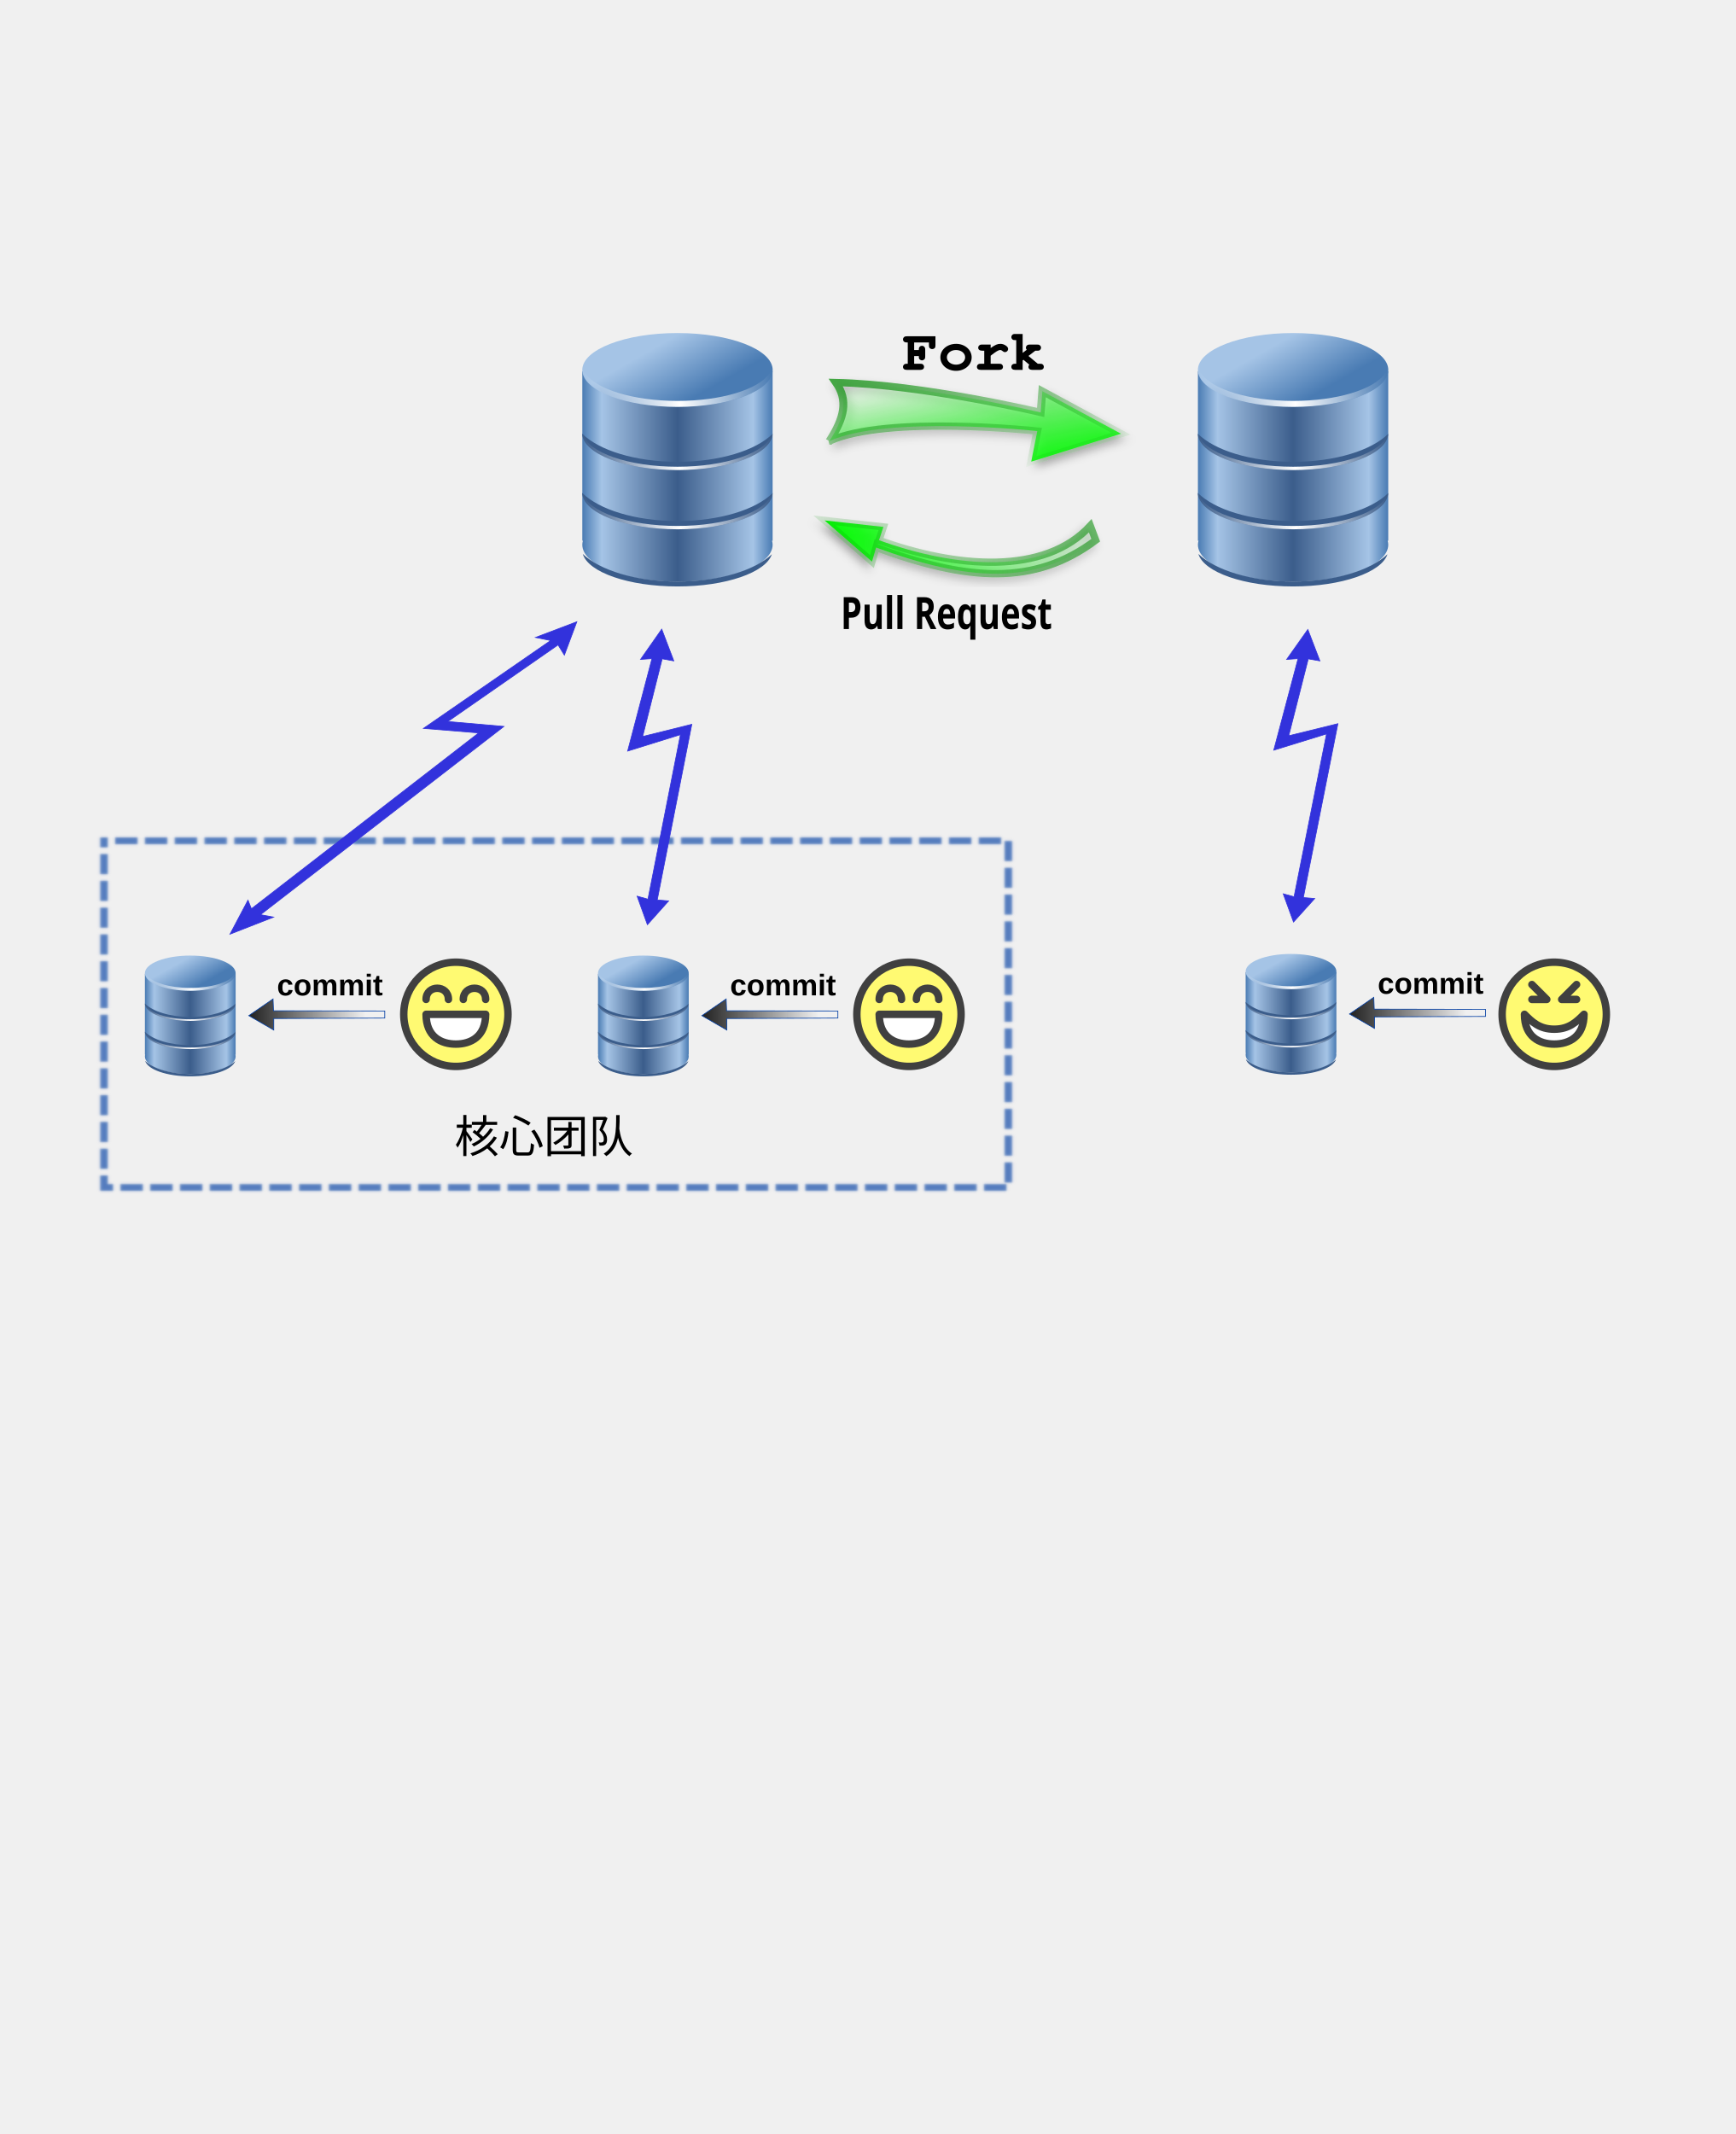
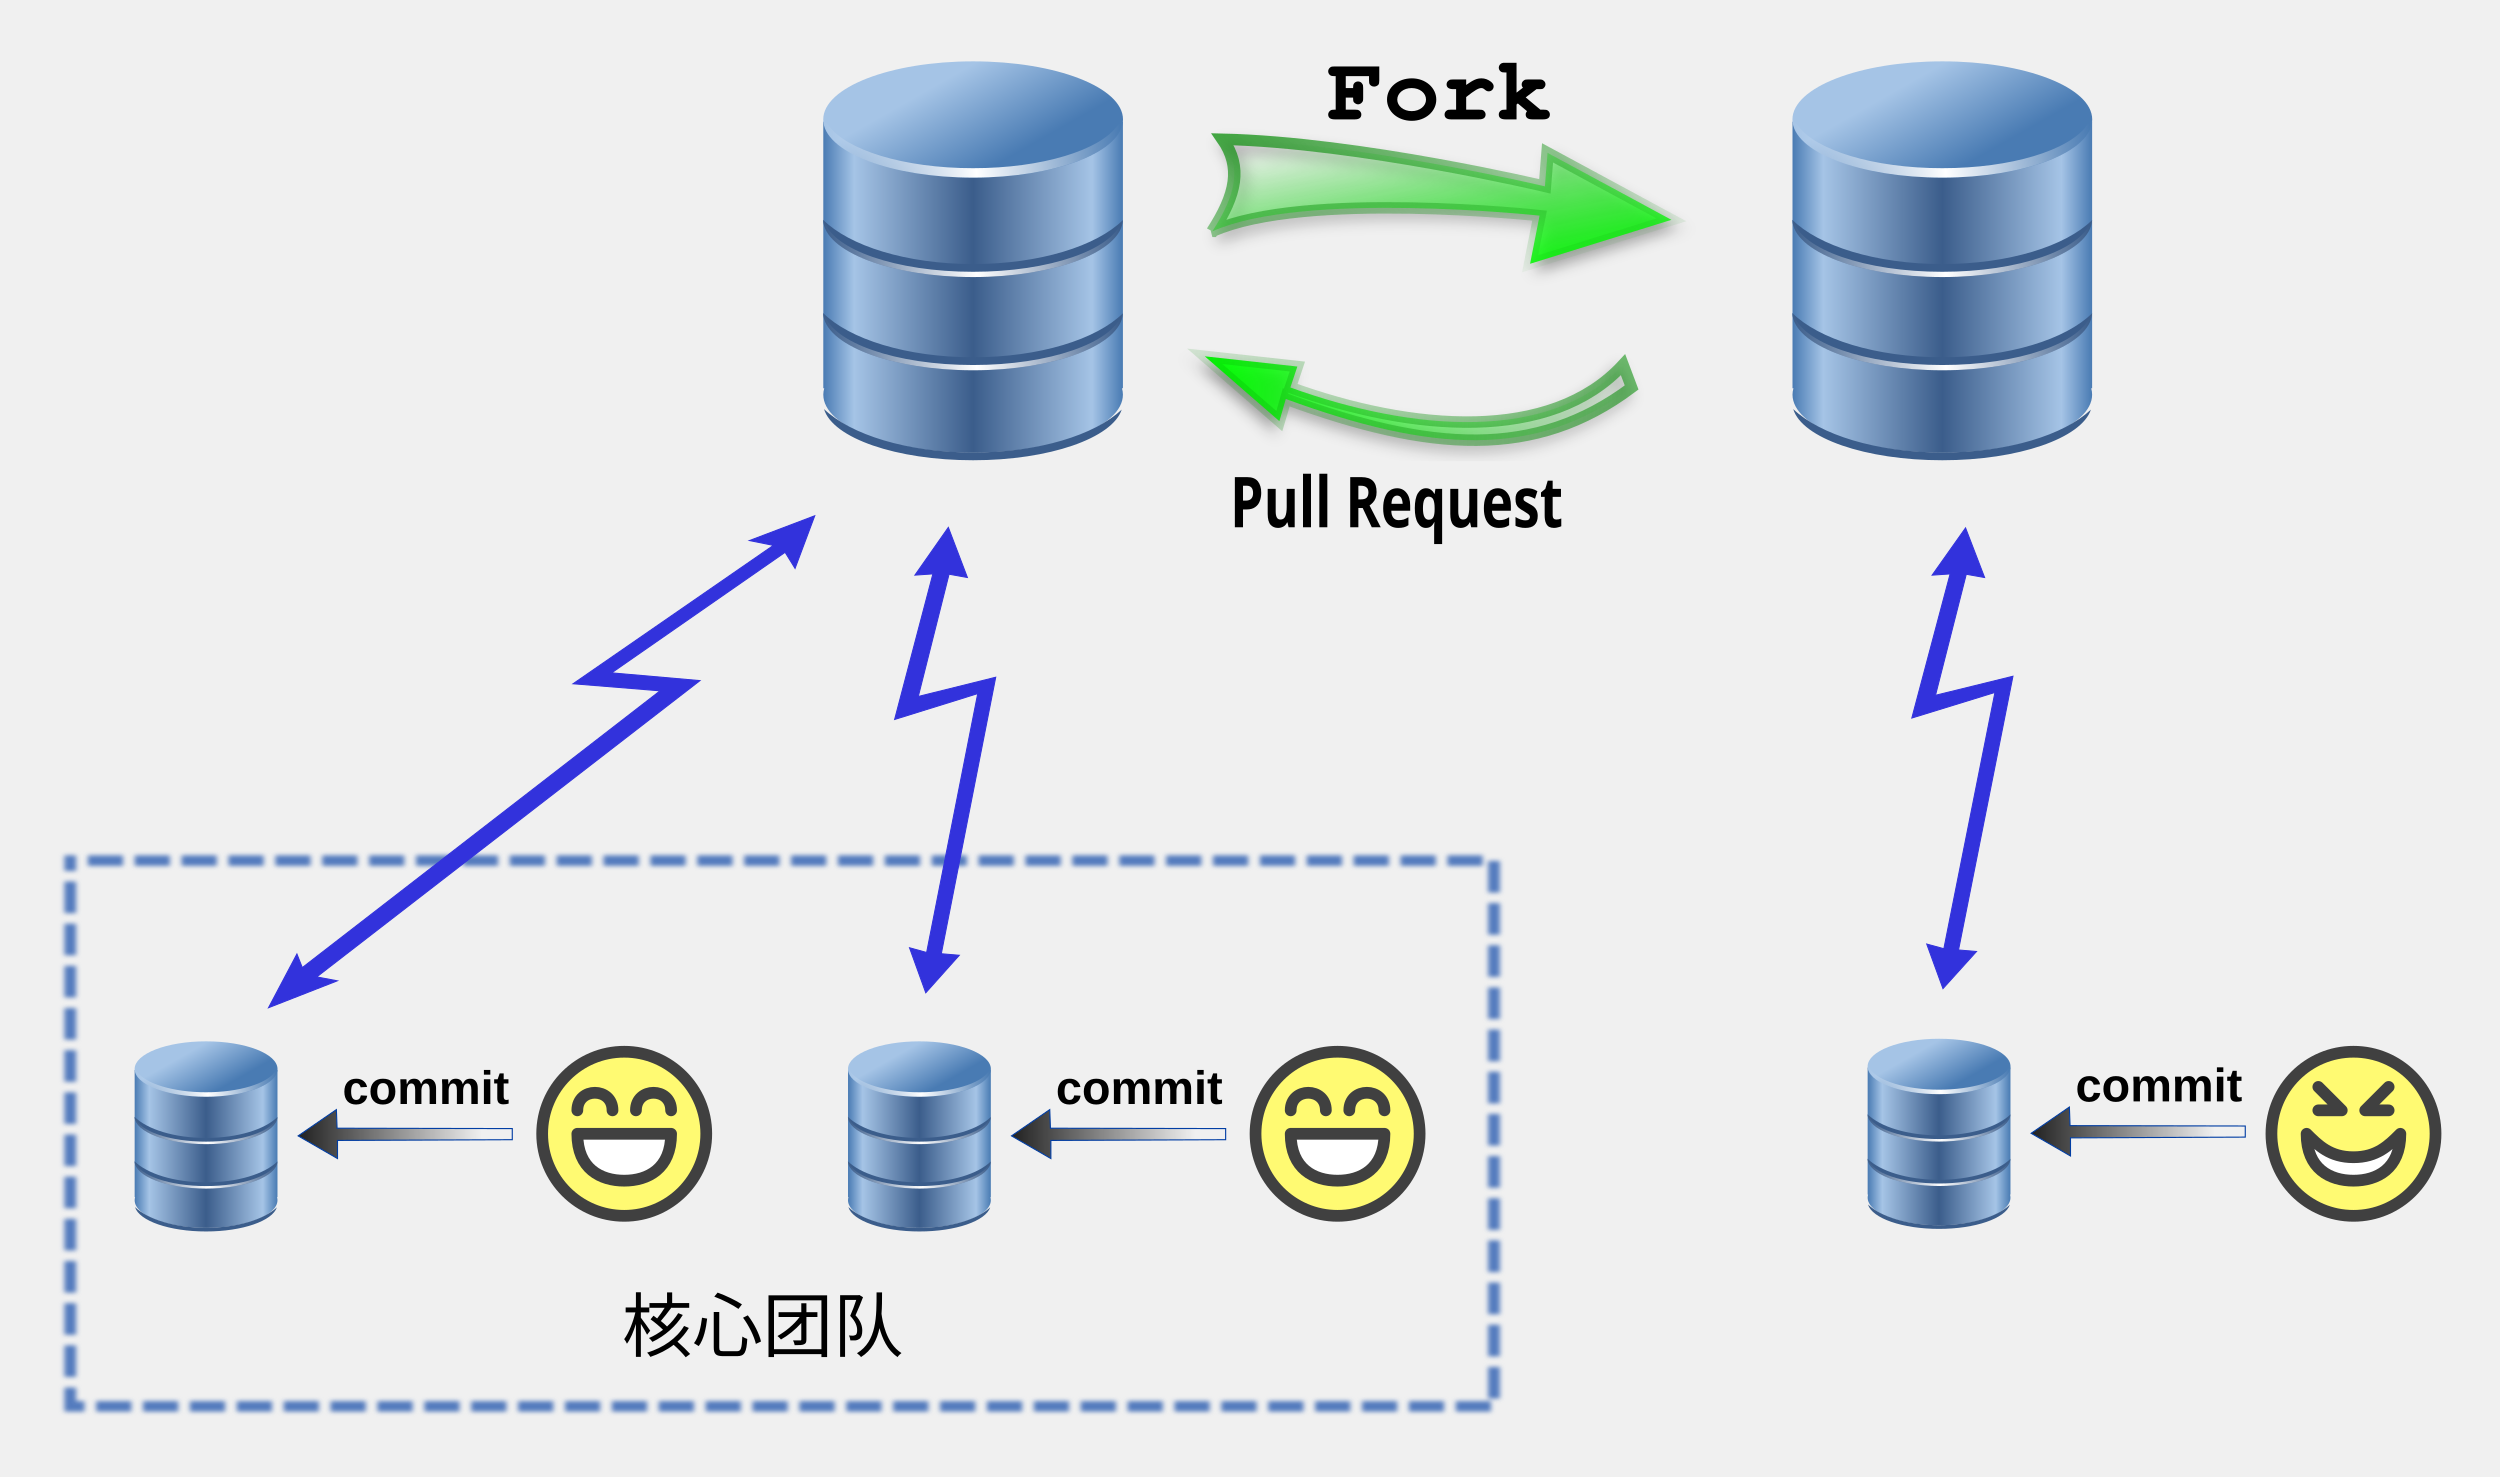
- <svg xmlns="http://www.w3.org/2000/svg" xmlns:xlink="http://www.w3.org/1999/xlink" version="1.1" id="svg11525" height="286.608" width="233.096">
+ <svg xmlns="http://www.w3.org/2000/svg" xmlns:xlink="http://www.w3.org/1999/xlink" version="1.1" id="svg11525" height="125.929" width="213.293">
  <defs id="defs11527">
    <linearGradient id="linearGradient9441">
      <stop style="stop-color:#000000;stop-opacity:1;" offset="0" id="stop9443" />
      <stop style="stop-color:#000000;stop-opacity:0;" offset="1" id="stop9445" />
    </linearGradient>
    <linearGradient id="linearGradient8529">
      <stop style="stop-color:#008a00;stop-opacity:1;" offset="0" id="stop8531" />
      <stop style="stop-color:#008a00;stop-opacity:0;" offset="1" id="stop8533" />
    </linearGradient>
    <linearGradient id="linearGradient8497">
      <stop style="stop-color:#00ff00;stop-opacity:1;" offset="0" id="stop8499" />
      <stop style="stop-color:#00ff00;stop-opacity:0;" offset="1" id="stop8501" />
    </linearGradient>
-     <linearGradient xlink:href="#linearGradient5495-0" id="linearGradient21069-1" gradientUnits="userSpaceOnUse" gradientTransform="matrix(4.96273, 0, 0, 4.96273, 278.625, -3355.36)" spreadMethod="reflect" x1="269.97" y1="511.966" x2="286.628" y2="511.966" />
+     <linearGradient xlink:href="#linearGradient5495-0" id="linearGradient21069-1" gradientUnits="userSpaceOnUse" gradientTransform="matrix(4.96273,0,0,4.96273,278.625,-3355.36)" spreadMethod="reflect" x1="269.97" y1="511.966" x2="286.628" y2="511.966" />
    <linearGradient id="linearGradient5495-0">
      <stop style="stop-color:#497bb3;stop-opacity:1;" offset="0" id="stop5497-7" />
      <stop id="stop5501-5" offset="0.205" style="stop-color:#a5c4e6;stop-opacity:1;" />
      <stop style="stop-color:#3b5d8b;stop-opacity:1;" offset="1" id="stop5499-8" />
    </linearGradient>
    <linearGradient xlink:href="#linearGradient5466-0" id="linearGradient21071-7" gradientUnits="userSpaceOnUse" x1="282.357" y1="518.557" x2="286.631" y2="527.335" />
    <linearGradient id="linearGradient5466-0">
      <stop id="stop5468-4" offset="0" style="stop-color:#a5c4e6;stop-opacity:1;" />
      <stop id="stop5470-8" offset="1" style="stop-color:#497bb3;stop-opacity:1;" />
    </linearGradient>
-     <linearGradient xlink:href="#linearGradient6035-4" id="linearGradient21073-0" gradientUnits="userSpaceOnUse" gradientTransform="matrix(4.19923, 0, 0, 4.19923, 407.327, -3062.91)" spreadMethod="reflect" x1="308.5" y1="522.612" x2="327.781" y2="520.328" />
+     <linearGradient xlink:href="#linearGradient6035-4" id="linearGradient21073-0" gradientUnits="userSpaceOnUse" gradientTransform="matrix(4.19923,0,0,4.19923,407.327,-3062.91)" spreadMethod="reflect" x1="308.5" y1="522.612" x2="327.781" y2="520.328" />
    <linearGradient id="linearGradient6035-4">
      <stop id="stop6037-2" offset="0" style="stop-color:#ffffff;stop-opacity:1;" />
      <stop id="stop6039-9" offset="1" style="stop-color:#ffffff;stop-opacity:0;" />
    </linearGradient>
-     <linearGradient xlink:href="#linearGradient6035-4" id="linearGradient21075-6" gradientUnits="userSpaceOnUse" gradientTransform="matrix(4.19923, 0, 0, 4.19923, 407.327, -3015.76)" spreadMethod="reflect" x1="308.5" y1="522.612" x2="327.781" y2="520.328" />
+     <linearGradient xlink:href="#linearGradient6035-4" id="linearGradient21075-6" gradientUnits="userSpaceOnUse" gradientTransform="matrix(4.19923,0,0,4.19923,407.327,-3015.76)" spreadMethod="reflect" x1="308.5" y1="522.612" x2="327.781" y2="520.328" />
    <linearGradient id="linearGradient11438">
      <stop id="stop11440" offset="0" style="stop-color:#ffffff;stop-opacity:1;" />
      <stop id="stop11442" offset="1" style="stop-color:#ffffff;stop-opacity:0;" />
    </linearGradient>
-     <linearGradient xlink:href="#linearGradient6035-4" id="linearGradient21077-1" gradientUnits="userSpaceOnUse" gradientTransform="matrix(4.19923, 0, 0, 4.19923, 407.327, -2971.57)" spreadMethod="reflect" x1="308.5" y1="522.612" x2="327.781" y2="520.328" />
+     <linearGradient xlink:href="#linearGradient6035-4" id="linearGradient21077-1" gradientUnits="userSpaceOnUse" gradientTransform="matrix(4.19923,0,0,4.19923,407.327,-2971.57)" spreadMethod="reflect" x1="308.5" y1="522.612" x2="327.781" y2="520.328" />
    <linearGradient id="linearGradient11445">
      <stop id="stop11447" offset="0" style="stop-color:#ffffff;stop-opacity:1;" />
      <stop id="stop11449" offset="1" style="stop-color:#ffffff;stop-opacity:0;" />
    </linearGradient>
    <linearGradient y2="511.966" x2="286.628" y1="511.966" x1="269.97" spreadMethod="reflect" gradientTransform="matrix(4.96273,0,0,4.96273,278.625,-3355.36)" gradientUnits="userSpaceOnUse" id="linearGradient11801" xlink:href="#linearGradient5495-0" />
    <linearGradient y2="527.335" x2="286.631" y1="518.557" x1="282.357" gradientUnits="userSpaceOnUse" id="linearGradient11803" xlink:href="#linearGradient5466-0" />
    <linearGradient y2="520.328" x2="327.781" y1="522.612" x1="308.5" spreadMethod="reflect" gradientTransform="matrix(4.19923,0,0,4.19923,407.327,-3062.91)" gradientUnits="userSpaceOnUse" id="linearGradient11805" xlink:href="#linearGradient6035-4" />
    <linearGradient y2="520.328" x2="327.781" y1="522.612" x1="308.5" spreadMethod="reflect" gradientTransform="matrix(4.19923,0,0,4.19923,407.327,-3015.76)" gradientUnits="userSpaceOnUse" id="linearGradient11807" xlink:href="#linearGradient6035-4" />
    <linearGradient y2="520.328" x2="327.781" y1="522.612" x1="308.5" spreadMethod="reflect" gradientTransform="matrix(4.19923,0,0,4.19923,407.327,-2971.57)" gradientUnits="userSpaceOnUse" id="linearGradient11809" xlink:href="#linearGradient6035-4" />
    <linearGradient y2="511.966" x2="286.628" y1="511.966" x1="269.97" spreadMethod="reflect" gradientTransform="matrix(4.96273,0,0,4.96273,278.625,-3355.36)" gradientUnits="userSpaceOnUse" id="linearGradient3147" xlink:href="#linearGradient5495-0" />
    <linearGradient y2="527.335" x2="286.631" y1="518.557" x1="282.357" gradientUnits="userSpaceOnUse" id="linearGradient3149" xlink:href="#linearGradient5466-0" />
    <linearGradient y2="520.328" x2="327.781" y1="522.612" x1="308.5" spreadMethod="reflect" gradientTransform="matrix(4.19923,0,0,4.19923,407.327,-3062.91)" gradientUnits="userSpaceOnUse" id="linearGradient3151" xlink:href="#linearGradient6035-4" />
    <linearGradient y2="520.328" x2="327.781" y1="522.612" x1="308.5" spreadMethod="reflect" gradientTransform="matrix(4.19923,0,0,4.19923,407.327,-3015.76)" gradientUnits="userSpaceOnUse" id="linearGradient3153" xlink:href="#linearGradient6035-4" />
    <linearGradient y2="520.328" x2="327.781" y1="522.612" x1="308.5" spreadMethod="reflect" gradientTransform="matrix(4.19923,0,0,4.19923,407.327,-2971.57)" gradientUnits="userSpaceOnUse" id="linearGradient3155" xlink:href="#linearGradient6035-4" />
    <linearGradient id="linearGradient3569">
      <stop style="stop-color:#ffc200;stop-opacity:1;" offset="0" id="stop3571" />
      <stop id="stop3577" offset="0.263" style="stop-color:#d34028;stop-opacity:1;" />
      <stop style="stop-color:#960a00;stop-opacity:1;" offset="1" id="stop3573" />
    </linearGradient>
    <linearGradient y2="511.966" x2="286.628" y1="511.966" x1="269.97" spreadMethod="reflect" gradientTransform="matrix(4.96273,0,0,4.96273,278.625,-3355.36)" gradientUnits="userSpaceOnUse" id="linearGradient3902" xlink:href="#linearGradient5495-0" />
    <linearGradient y2="527.335" x2="286.631" y1="518.557" x1="282.357" gradientUnits="userSpaceOnUse" id="linearGradient3904" xlink:href="#linearGradient5466-0" />
    <linearGradient y2="520.328" x2="327.781" y1="522.612" x1="308.5" spreadMethod="reflect" gradientTransform="matrix(4.19923,0,0,4.19923,407.327,-3062.91)" gradientUnits="userSpaceOnUse" id="linearGradient3906" xlink:href="#linearGradient6035-4" />
    <linearGradient y2="520.328" x2="327.781" y1="522.612" x1="308.5" spreadMethod="reflect" gradientTransform="matrix(4.19923,0,0,4.19923,407.327,-3015.76)" gradientUnits="userSpaceOnUse" id="linearGradient3908" xlink:href="#linearGradient6035-4" />
    <linearGradient y2="520.328" x2="327.781" y1="522.612" x1="308.5" spreadMethod="reflect" gradientTransform="matrix(4.19923,0,0,4.19923,407.327,-2971.57)" gradientUnits="userSpaceOnUse" id="linearGradient3910" xlink:href="#linearGradient6035-4" />
    <linearGradient y2="511.966" x2="286.628" y1="511.966" x1="269.97" spreadMethod="reflect" gradientTransform="matrix(4.96273,0,0,4.96273,278.625,-3355.36)" gradientUnits="userSpaceOnUse" id="linearGradient3976" xlink:href="#linearGradient5495-0" />
    <linearGradient y2="527.335" x2="286.631" y1="518.557" x1="282.357" gradientUnits="userSpaceOnUse" id="linearGradient3978" xlink:href="#linearGradient5466-0" />
    <linearGradient y2="520.328" x2="327.781" y1="522.612" x1="308.5" spreadMethod="reflect" gradientTransform="matrix(4.19923,0,0,4.19923,407.327,-3062.91)" gradientUnits="userSpaceOnUse" id="linearGradient3980" xlink:href="#linearGradient6035-4" />
    <linearGradient y2="520.328" x2="327.781" y1="522.612" x1="308.5" spreadMethod="reflect" gradientTransform="matrix(4.19923,0,0,4.19923,407.327,-3015.76)" gradientUnits="userSpaceOnUse" id="linearGradient3982" xlink:href="#linearGradient6035-4" />
    <linearGradient y2="520.328" x2="327.781" y1="522.612" x1="308.5" spreadMethod="reflect" gradientTransform="matrix(4.19923,0,0,4.19923,407.327,-2971.57)" gradientUnits="userSpaceOnUse" id="linearGradient3984" xlink:href="#linearGradient6035-4" />
    <linearGradient xlink:href="#linearGradient8497" id="linearGradient8503" x1="456.922" y1="482.988" x2="453.44" y2="466.649" gradientUnits="userSpaceOnUse" gradientTransform="translate(4,12)" />
    <linearGradient xlink:href="#linearGradient8529" id="linearGradient8535" x1="443.129" y1="459.416" x2="449.987" y2="484.506" gradientUnits="userSpaceOnUse" gradientTransform="translate(4,12)" />
-     <filter id="filter9413" width="1.5" height="1.5" x="-.25" y="-.25">
+     <filter id="filter9413" width="1.5" height="1.5" x="-0.25" y="-0.25" color-interpolation-filters="sRGB">
      <feGaussianBlur id="feGaussianBlur9415" in="SourceAlpha" stdDeviation="0.6" result="blur" />
      <feColorMatrix id="feColorMatrix9417" result="bluralpha" type="matrix" values="1 0 0 0 0 0 1 0 0 0 0 0 1 0 0 0 0 0 0.4 0 " />
      <feOffset id="feOffset9419" in="bluralpha" dx="0.5" dy="0.7" result="offsetBlur" />
      <feMerge id="feMerge9421">
        <feMergeNode id="feMergeNode9423" in="offsetBlur" />
        <feMergeNode id="feMergeNode9425" in="SourceGraphic" />
      </feMerge>
    </filter>
    <linearGradient xlink:href="#linearGradient9441" id="linearGradient9447" x1="152.154" y1="142.188" x2="172.073" y2="142.093" gradientUnits="userSpaceOnUse" gradientTransform="matrix(0.9127932,0,0,1,371.2683,426.2821)" />
    <linearGradient xlink:href="#linearGradient5495-0" id="linearGradient9503" gradientUnits="userSpaceOnUse" gradientTransform="matrix(4.96273,0,0,4.96273,278.625,-3355.36)" spreadMethod="reflect" x1="269.97" y1="511.966" x2="286.628" y2="511.966" />
    <linearGradient xlink:href="#linearGradient5466-0" id="linearGradient9505" gradientUnits="userSpaceOnUse" x1="282.357" y1="518.557" x2="286.631" y2="527.335" />
    <linearGradient xlink:href="#linearGradient6035-4" id="linearGradient9507" gradientUnits="userSpaceOnUse" gradientTransform="matrix(4.19923,0,0,4.19923,407.327,-3062.91)" spreadMethod="reflect" x1="308.5" y1="522.612" x2="327.781" y2="520.328" />
    <linearGradient xlink:href="#linearGradient6035-4" id="linearGradient9509" gradientUnits="userSpaceOnUse" gradientTransform="matrix(4.19923,0,0,4.19923,407.327,-3015.76)" spreadMethod="reflect" x1="308.5" y1="522.612" x2="327.781" y2="520.328" />
    <linearGradient xlink:href="#linearGradient6035-4" id="linearGradient9511" gradientUnits="userSpaceOnUse" gradientTransform="matrix(4.19923,0,0,4.19923,407.327,-2971.57)" spreadMethod="reflect" x1="308.5" y1="522.612" x2="327.781" y2="520.328" />
    <linearGradient xlink:href="#linearGradient9441" id="linearGradient9513" gradientUnits="userSpaceOnUse" gradientTransform="matrix(0.9127932,0,0,1,223.4142,426.5022)" x1="152.154" y1="142.188" x2="172.073" y2="142.093" />
    <linearGradient xlink:href="#linearGradient5495-0" id="linearGradient9549" gradientUnits="userSpaceOnUse" gradientTransform="matrix(4.96273,0,0,4.96273,278.625,-3355.36)" spreadMethod="reflect" x1="269.97" y1="511.966" x2="286.628" y2="511.966" />
    <linearGradient xlink:href="#linearGradient5466-0" id="linearGradient9551" gradientUnits="userSpaceOnUse" x1="282.357" y1="518.557" x2="286.631" y2="527.335" />
    <linearGradient xlink:href="#linearGradient6035-4" id="linearGradient9553" gradientUnits="userSpaceOnUse" gradientTransform="matrix(4.19923,0,0,4.19923,407.327,-3062.91)" spreadMethod="reflect" x1="308.5" y1="522.612" x2="327.781" y2="520.328" />
    <linearGradient xlink:href="#linearGradient6035-4" id="linearGradient9555" gradientUnits="userSpaceOnUse" gradientTransform="matrix(4.19923,0,0,4.19923,407.327,-3015.76)" spreadMethod="reflect" x1="308.5" y1="522.612" x2="327.781" y2="520.328" />
    <linearGradient xlink:href="#linearGradient6035-4" id="linearGradient9557" gradientUnits="userSpaceOnUse" gradientTransform="matrix(4.19923,0,0,4.19923,407.327,-2971.57)" spreadMethod="reflect" x1="308.5" y1="522.612" x2="327.781" y2="520.328" />
    <linearGradient xlink:href="#linearGradient9441" id="linearGradient9559" gradientUnits="userSpaceOnUse" gradientTransform="matrix(0.9127932,0,0,1,284.2759,426.5022)" x1="152.154" y1="142.188" x2="172.073" y2="142.093" />
-     <filter id="filter9621">
+     <filter id="filter9621" color-interpolation-filters="sRGB">
      <feGaussianBlur stdDeviation="0.217" id="feGaussianBlur9623" />
    </filter>
    <linearGradient xlink:href="#linearGradient8497" id="linearGradient9631" gradientUnits="userSpaceOnUse" gradientTransform="translate(7.282996,25.2132)" x1="473.707" y1="466.202" x2="437.011" y2="468.434" />
    <linearGradient xlink:href="#linearGradient8529" id="linearGradient9633" gradientUnits="userSpaceOnUse" gradientTransform="translate(7.282996,25.2132)" x1="398.129" y1="486.202" x2="486.415" y2="481.291" />
  </defs>
-   <g transform="translate(-331.386, -429.058)" id="layer1">
+   <g transform="translate(-339.3629,-468.5538)" id="layer1">
    <g id="g16724-3" transform="matrix(0.1545982,0,0,0.1799784,159.4009,639.2707)">
      <path id="path5488-8" d="m 1618.413,-890.853 0,126.363 0.525,0 c -0.339,1.013 -0.525,1.975 -0.525,3.018 0,15.228 36.989,27.557 82.672,27.557 45.683,0 82.672,-12.33 82.672,-27.557 0,-1.045 -0.186,-2.004 -0.525,-3.018 l 0.525,0 0,-126.363 -165.345,0 z" style="fill:url(#linearGradient3147);fill-opacity:1;stroke:none" />
      <path transform="matrix(4.96273,0,0,4.96273,278.625,-3481.34)" d="m 303.298,521.78 c 0,3.068 -7.462,5.556 -16.668,5.556 -9.205,0 -16.668,-2.487 -16.668,-5.556 0,-3.068 7.462,-5.556 16.668,-5.556 9.205,0 16.668,2.487 16.668,5.556 z" id="path5460-3" style="fill:url(#linearGradient3149);fill-opacity:1;stroke:none" />
      <path id="path6026-3" d="m 1618.282,-800.175 c 0.619,15.05 37.507,27.164 82.804,27.164 45.168,0 81.851,-12.042 82.672,-27.033 -14.494,12.328 -46.02,20.865 -82.672,20.865 -36.727,0 -68.35,-8.627 -82.804,-20.996 z" style="fill:#3b5d8b;fill-opacity:1;stroke:none" />
      <path id="path6030-3" d="m 1618.282,-891.509 c 0.619,15.05 37.507,27.164 82.804,27.164 45.168,0 81.851,-12.042 82.672,-27.033 -0.906,0.771 -1.851,1.491 -2.887,2.231 -0.038,0.049 -0.091,0.082 -0.131,0.131 -9.625,11.663 -41.587,20.209 -79.654,20.209 -38.306,0 -70.487,-8.696 -79.917,-20.471 -0.105,-0.075 -0.16,-0.187 -0.263,-0.262 -0.918,-0.671 -1.812,-1.273 -2.624,-1.968 z" style="fill:url(#linearGradient3151);fill-opacity:1;stroke:none" />
      <path style="fill:#3b5d8b;fill-opacity:1;stroke:none" d="m 1618.282,-844.365 c 0.619,15.05 37.507,27.164 82.804,27.164 45.168,0 81.851,-12.042 82.672,-27.033 -14.494,12.328 -46.02,20.865 -82.672,20.865 -36.727,0 -68.35,-8.627 -82.804,-20.996 z" id="path6022-8" />
      <path id="path6043-0" d="m 1618.282,-844.365 c 0.619,15.05 37.507,27.164 82.804,27.164 45.168,0 81.851,-12.042 82.672,-27.033 -0.209,0.177 -0.443,0.352 -0.656,0.525 -5.216,13.55 -39.937,24.014 -82.016,24.014 -42.466,0 -77.55,-10.545 -82.279,-24.277 -0.168,-0.133 -0.362,-0.255 -0.525,-0.393 z" style="fill:url(#linearGradient3153);fill-opacity:1;stroke:none" />
      <path style="fill:url(#linearGradient3155);fill-opacity:1;stroke:none" d="m 1618.282,-800.175 c 0.619,15.05 37.507,27.164 82.804,27.164 45.168,0 81.851,-12.042 82.672,-27.033 -0.209,0.177 -0.443,0.352 -0.656,0.525 -5.216,13.55 -39.937,24.014 -82.016,24.014 -42.466,0 -77.55,-10.545 -82.279,-24.277 -0.168,-0.133 -0.362,-0.255 -0.525,-0.393 z" id="path6054-4" />
      <path id="path6060-7" d="m 1618.806,-754.64 c 4.728,13.732 39.813,24.277 82.279,24.277 42.079,0 76.8,-10.464 82.016,-24.014 -14.766,12.043 -45.892,20.34 -82.016,20.34 -36.314,0 -67.608,-8.456 -82.279,-20.602 z" style="fill:#3b5d8b;fill-opacity:1;stroke:none" />
    </g>
    <g transform="translate(53.36857,-28.65737)" id="g3803">
      <path transform="translate(479.2871,585.443)" d="m 14.5,8.5 c 0,3.866 -3.134,7 -7,7 -3.866,0 -7,-3.134 -7,-7 0,-3.866 3.134,-7 7,-7 3.866,0 7,3.134 7,7 z" id="path3545" style="fill:#fffa72;fill-opacity:1;stroke:#404040;stroke-width:1;stroke-linecap:round;stroke-linejoin:round;stroke-miterlimit:4;stroke-opacity:1;stroke-dasharray:none;stroke-dashoffset:0" />
      <path id="path3547" d="m 490.787,593.943 c -1,1 -2,2 -4,2 -2,0 -3,-1 -4,-2 0,3 2,4 4,4 2,0 4,-1 4,-4 z" style="fill:#ffffff;fill-opacity:1;stroke:#404040;stroke-width:1;stroke-linecap:round;stroke-linejoin:round;stroke-miterlimit:4;stroke-opacity:1;stroke-dasharray:none;stroke-dashoffset:0" />
      <path style="fill:none;stroke:#404040;stroke-width:1;stroke-linecap:round;stroke-linejoin:round;stroke-miterlimit:4;stroke-opacity:1;stroke-dasharray:none;stroke-dashoffset:0" d="m 483.787,589.943 2,2 -2,0" id="path3553" />
      <path style="fill:none;stroke:#404040;stroke-width:1;stroke-linecap:round;stroke-linejoin:round;stroke-miterlimit:4;stroke-opacity:1;stroke-dasharray:none;stroke-dashoffset:0" d="m 489.787,589.943 -2,2 2,0" id="path3555" />
    </g>
    <g transform="translate(-142.1676,-12.65737)" id="g3791">
      <path style="fill:#fffa72;fill-opacity:1;stroke:#404040;stroke-width:1;stroke-linecap:round;stroke-linejoin:round;stroke-miterlimit:4;stroke-opacity:1;stroke-dasharray:none;stroke-dashoffset:0" id="path3612" d="m 14.5,8.5 c 0,3.866 -3.134,7 -7,7 -3.866,0 -7,-3.134 -7,-7 0,-3.866 3.134,-7 7,-7 3.866,0 7,3.134 7,7 z" transform="translate(527.2871,569.443)" />
      <path style="fill:#ffffff;fill-opacity:1;stroke:#404040;stroke-width:1;stroke-linecap:round;stroke-linejoin:round;stroke-miterlimit:4;stroke-opacity:1;stroke-dasharray:none;stroke-dashoffset:0" d="m 538.787,577.943 -8,0 c 0,3 2,4 4,4 2,0 4,-1 4,-4 z" id="path3614" />
      <path id="path3620" d="m 530.787,575.943 c 0,-2 3,-2 3,0" style="fill:none;stroke:#404040;stroke-width:1;stroke-linecap:round;stroke-linejoin:round;stroke-miterlimit:4;stroke-opacity:1;stroke-dasharray:none;stroke-dashoffset:0" />
      <path style="fill:none;stroke:#404040;stroke-width:1;stroke-linecap:round;stroke-linejoin:round;stroke-miterlimit:4;stroke-opacity:1;stroke-dasharray:none;stroke-dashoffset:0" d="m 535.787,575.943 c 0,-2 3,-2 3,0" id="path3622" />
    </g>
    <g transform="matrix(0.1545982,0,0,0.1799784,242.0913,639.2707)" id="g3884">
      <path style="fill:url(#linearGradient3902);fill-opacity:1;stroke:none" d="m 1618.413,-890.853 0,126.363 0.525,0 c -0.339,1.013 -0.525,1.975 -0.525,3.018 0,15.228 36.989,27.557 82.672,27.557 45.683,0 82.672,-12.33 82.672,-27.557 0,-1.045 -0.186,-2.004 -0.525,-3.018 l 0.525,0 0,-126.363 -165.345,0 z" id="path3886" />
      <path style="fill:url(#linearGradient3904);fill-opacity:1;stroke:none" id="path3888" d="m 303.298,521.78 c 0,3.068 -7.462,5.556 -16.668,5.556 -9.205,0 -16.668,-2.487 -16.668,-5.556 0,-3.068 7.462,-5.556 16.668,-5.556 9.205,0 16.668,2.487 16.668,5.556 z" transform="matrix(4.96273,0,0,4.96273,278.625,-3481.34)" />
      <path style="fill:#3b5d8b;fill-opacity:1;stroke:none" d="m 1618.282,-800.175 c 0.619,15.05 37.507,27.164 82.804,27.164 45.168,0 81.851,-12.042 82.672,-27.033 -14.494,12.328 -46.02,20.865 -82.672,20.865 -36.727,0 -68.35,-8.627 -82.804,-20.996 z" id="path3890" />
      <path style="fill:url(#linearGradient3906);fill-opacity:1;stroke:none" d="m 1618.282,-891.509 c 0.619,15.05 37.507,27.164 82.804,27.164 45.168,0 81.851,-12.042 82.672,-27.033 -0.906,0.771 -1.851,1.491 -2.887,2.231 -0.038,0.049 -0.091,0.082 -0.131,0.131 -9.625,11.663 -41.587,20.209 -79.654,20.209 -38.306,0 -70.487,-8.696 -79.917,-20.471 -0.105,-0.075 -0.16,-0.187 -0.263,-0.262 -0.918,-0.671 -1.812,-1.273 -2.624,-1.968 z" id="path3892" />
      <path id="path3894" d="m 1618.282,-844.365 c 0.619,15.05 37.507,27.164 82.804,27.164 45.168,0 81.851,-12.042 82.672,-27.033 -14.494,12.328 -46.02,20.865 -82.672,20.865 -36.727,0 -68.35,-8.627 -82.804,-20.996 z" style="fill:#3b5d8b;fill-opacity:1;stroke:none" />
      <path style="fill:url(#linearGradient3908);fill-opacity:1;stroke:none" d="m 1618.282,-844.365 c 0.619,15.05 37.507,27.164 82.804,27.164 45.168,0 81.851,-12.042 82.672,-27.033 -0.209,0.177 -0.443,0.352 -0.656,0.525 -5.216,13.55 -39.937,24.014 -82.016,24.014 -42.466,0 -77.55,-10.545 -82.279,-24.277 -0.168,-0.133 -0.362,-0.255 -0.525,-0.393 z" id="path3896" />
      <path id="path3898" d="m 1618.282,-800.175 c 0.619,15.05 37.507,27.164 82.804,27.164 45.168,0 81.851,-12.042 82.672,-27.033 -0.209,0.177 -0.443,0.352 -0.656,0.525 -5.216,13.55 -39.937,24.014 -82.016,24.014 -42.466,0 -77.55,-10.545 -82.279,-24.277 -0.168,-0.133 -0.362,-0.255 -0.525,-0.393 z" style="fill:url(#linearGradient3910);fill-opacity:1;stroke:none" />
      <path style="fill:#3b5d8b;fill-opacity:1;stroke:none" d="m 1618.806,-754.64 c 4.728,13.732 39.813,24.277 82.279,24.277 42.079,0 76.8,-10.464 82.016,-24.014 -14.766,12.043 -45.892,20.34 -82.016,20.34 -36.314,0 -67.608,-8.456 -82.279,-20.602 z" id="path3900" />
    </g>
    <g id="g3958" transform="matrix(0.07368981,0,0,0.08578734,379.4451,636.0555)">
      <path id="path3960" d="m 1618.413,-890.853 0,126.363 0.525,0 c -0.339,1.013 -0.525,1.975 -0.525,3.018 0,15.228 36.989,27.557 82.672,27.557 45.683,0 82.672,-12.33 82.672,-27.557 0,-1.045 -0.186,-2.004 -0.525,-3.018 l 0.525,0 0,-126.363 -165.345,0 z" style="fill:url(#linearGradient3976);fill-opacity:1;stroke:none" />
      <path transform="matrix(4.96273,0,0,4.96273,278.625,-3481.34)" d="m 303.298,521.78 c 0,3.068 -7.462,5.556 -16.668,5.556 -9.205,0 -16.668,-2.487 -16.668,-5.556 0,-3.068 7.462,-5.556 16.668,-5.556 9.205,0 16.668,2.487 16.668,5.556 z" id="path3962" style="fill:url(#linearGradient3978);fill-opacity:1;stroke:none" />
      <path id="path3964" d="m 1618.282,-800.175 c 0.619,15.05 37.507,27.164 82.804,27.164 45.168,0 81.851,-12.042 82.672,-27.033 -14.494,12.328 -46.02,20.865 -82.672,20.865 -36.727,0 -68.35,-8.627 -82.804,-20.996 z" style="fill:#3b5d8b;fill-opacity:1;stroke:none" />
      <path id="path3966" d="m 1618.282,-891.509 c 0.619,15.05 37.507,27.164 82.804,27.164 45.168,0 81.851,-12.042 82.672,-27.033 -0.906,0.771 -1.851,1.491 -2.887,2.231 -0.038,0.049 -0.091,0.082 -0.131,0.131 -9.625,11.663 -41.587,20.209 -79.654,20.209 -38.306,0 -70.487,-8.696 -79.917,-20.471 -0.105,-0.075 -0.16,-0.187 -0.263,-0.262 -0.918,-0.671 -1.812,-1.273 -2.624,-1.968 z" style="fill:url(#linearGradient3980);fill-opacity:1;stroke:none" />
      <path style="fill:#3b5d8b;fill-opacity:1;stroke:none" d="m 1618.282,-844.365 c 0.619,15.05 37.507,27.164 82.804,27.164 45.168,0 81.851,-12.042 82.672,-27.033 -14.494,12.328 -46.02,20.865 -82.672,20.865 -36.727,0 -68.35,-8.627 -82.804,-20.996 z" id="path3968" />
      <path id="path3970" d="m 1618.282,-844.365 c 0.619,15.05 37.507,27.164 82.804,27.164 45.168,0 81.851,-12.042 82.672,-27.033 -0.209,0.177 -0.443,0.352 -0.656,0.525 -5.216,13.55 -39.937,24.014 -82.016,24.014 -42.466,0 -77.55,-10.545 -82.279,-24.277 -0.168,-0.133 -0.362,-0.255 -0.525,-0.393 z" style="fill:url(#linearGradient3982);fill-opacity:1;stroke:none" />
      <path style="fill:url(#linearGradient3984);fill-opacity:1;stroke:none" d="m 1618.282,-800.175 c 0.619,15.05 37.507,27.164 82.804,27.164 45.168,0 81.851,-12.042 82.672,-27.033 -0.209,0.177 -0.443,0.352 -0.656,0.525 -5.216,13.55 -39.937,24.014 -82.016,24.014 -42.466,0 -77.55,-10.545 -82.279,-24.277 -0.168,-0.133 -0.362,-0.255 -0.525,-0.393 z" id="path3972" />
      <path id="path3974" d="m 1618.806,-754.64 c 4.728,13.732 39.813,24.277 82.279,24.277 42.079,0 76.8,-10.464 82.016,-24.014 -14.766,12.043 -45.892,20.34 -82.016,20.34 -36.314,0 -67.608,-8.456 -82.279,-20.602 z" style="fill:#3b5d8b;fill-opacity:1;stroke:none" />
    </g>
    <path style="fill:url(#linearGradient8503);fill-opacity:1;stroke:url(#linearGradient8535);stroke-width:0.978;stroke-linecap:butt;stroke-linejoin:miter;stroke-miterlimit:4;stroke-opacity:1;stroke-dasharray:none;filter:url(#filter9413)" d="m 442.797,488.291 c 7.138,-3.516 25.574,-1.339 25.574,-1.339 l -0.743,4.107 11.049,-3.75 -9.683,-5.714 -0.207,2.857 c 0,0 -14.471,-3.75 -25.185,-4.018 1.526,2.388 1.052,4.711 -0.804,7.857 z" id="path8495" transform="matrix(1.091655,0,0,1,-40.58454,0)" />
    <text xml:space="preserve" style="font-size:8px;font-style:normal;font-weight:bold;line-height:125%;letter-spacing:0px;word-spacing:0px;fill:#000000;fill-opacity:1;stroke:none;font-family:Sans;-inkscape-font-specification:Courier Bold" x="452.6" y="478.738" id="text9427">
      <tspan id="tspan9429" x="452.6" y="478.738" style="font-size:8px;font-style:normal;font-variant:normal;font-weight:bold;font-stretch:normal;font-family:Courier;-inkscape-font-specification:Courier Bold">Fork</tspan>
    </text>
    <path style="fill:url(#linearGradient9447);fill-opacity:1;stroke:#003da3;stroke-width:0.096;stroke-linecap:butt;stroke-linejoin:miter;stroke-miterlimit:4;stroke-opacity:0.991;stroke-dasharray:none" d="m 530.923,564.622 0,0.947 -14.912,0.063 0,1.544 -3.355,-1.932 3.26,-2.238 0.058,1.585 z" id="path9431" />
    <text xml:space="preserve" style="font-size:4px;font-style:normal;font-variant:normal;font-weight:bold;font-stretch:normal;line-height:125%;letter-spacing:0px;word-spacing:0px;fill:#000000;fill-opacity:1;stroke:none;font-family:Arial;-inkscape-font-specification:Arial Bold" x="516.441" y="562.521" id="text9465">
      <tspan id="tspan9467" x="516.441" y="562.521">commit</tspan>
    </text>
    <g transform="matrix(0.07368981,0,0,0.08578734,231.591,636.2756)" id="g9479">
      <path style="fill:url(#linearGradient9503);fill-opacity:1;stroke:none" d="m 1618.413,-890.853 0,126.363 0.525,0 c -0.339,1.013 -0.525,1.975 -0.525,3.018 0,15.228 36.989,27.557 82.672,27.557 45.683,0 82.672,-12.33 82.672,-27.557 0,-1.045 -0.186,-2.004 -0.525,-3.018 l 0.525,0 0,-126.363 -165.345,0 z" id="path9481" />
      <path style="fill:url(#linearGradient9505);fill-opacity:1;stroke:none" id="path9483" d="m 303.298,521.78 c 0,3.068 -7.462,5.556 -16.668,5.556 -9.205,0 -16.668,-2.487 -16.668,-5.556 0,-3.068 7.462,-5.556 16.668,-5.556 9.205,0 16.668,2.487 16.668,5.556 z" transform="matrix(4.96273,0,0,4.96273,278.625,-3481.34)" />
      <path style="fill:#3b5d8b;fill-opacity:1;stroke:none" d="m 1618.282,-800.175 c 0.619,15.05 37.507,27.164 82.804,27.164 45.168,0 81.851,-12.042 82.672,-27.033 -14.494,12.328 -46.02,20.865 -82.672,20.865 -36.727,0 -68.35,-8.627 -82.804,-20.996 z" id="path9485" />
      <path style="fill:url(#linearGradient9507);fill-opacity:1;stroke:none" d="m 1618.282,-891.509 c 0.619,15.05 37.507,27.164 82.804,27.164 45.168,0 81.851,-12.042 82.672,-27.033 -0.906,0.771 -1.851,1.491 -2.887,2.231 -0.038,0.049 -0.091,0.082 -0.131,0.131 -9.625,11.663 -41.587,20.209 -79.654,20.209 -38.306,0 -70.487,-8.696 -79.917,-20.471 -0.105,-0.075 -0.16,-0.187 -0.263,-0.262 -0.918,-0.671 -1.812,-1.273 -2.624,-1.968 z" id="path9487" />
      <path id="path9489" d="m 1618.282,-844.365 c 0.619,15.05 37.507,27.164 82.804,27.164 45.168,0 81.851,-12.042 82.672,-27.033 -14.494,12.328 -46.02,20.865 -82.672,20.865 -36.727,0 -68.35,-8.627 -82.804,-20.996 z" style="fill:#3b5d8b;fill-opacity:1;stroke:none" />
      <path style="fill:url(#linearGradient9509);fill-opacity:1;stroke:none" d="m 1618.282,-844.365 c 0.619,15.05 37.507,27.164 82.804,27.164 45.168,0 81.851,-12.042 82.672,-27.033 -0.209,0.177 -0.443,0.352 -0.656,0.525 -5.216,13.55 -39.937,24.014 -82.016,24.014 -42.466,0 -77.55,-10.545 -82.279,-24.277 -0.168,-0.133 -0.362,-0.255 -0.525,-0.393 z" id="path9491" />
      <path id="path9493" d="m 1618.282,-800.175 c 0.619,15.05 37.507,27.164 82.804,27.164 45.168,0 81.851,-12.042 82.672,-27.033 -0.209,0.177 -0.443,0.352 -0.656,0.525 -5.216,13.55 -39.937,24.014 -82.016,24.014 -42.466,0 -77.55,-10.545 -82.279,-24.277 -0.168,-0.133 -0.362,-0.255 -0.525,-0.393 z" style="fill:url(#linearGradient9511);fill-opacity:1;stroke:none" />
      <path style="fill:#3b5d8b;fill-opacity:1;stroke:none" d="m 1618.806,-754.64 c 4.728,13.732 39.813,24.277 82.279,24.277 42.079,0 76.8,-10.464 82.016,-24.014 -14.766,12.043 -45.892,20.34 -82.016,20.34 -36.314,0 -67.608,-8.456 -82.279,-20.602 z" id="path9495" />
    </g>
    <path id="path9497" d="m 383.069,564.842 0,0.947 -14.912,0.063 0,1.544 -3.355,-1.932 3.26,-2.238 0.058,1.585 z" style="fill:url(#linearGradient9513);fill-opacity:1;stroke:#003da3;stroke-width:0.096;stroke-linecap:butt;stroke-linejoin:miter;stroke-miterlimit:4;stroke-opacity:0.991;stroke-dasharray:none" />
    <text id="text9499" y="562.741" x="368.587" style="font-size:4px;font-style:normal;font-variant:normal;font-weight:bold;font-stretch:normal;line-height:125%;letter-spacing:0px;word-spacing:0px;fill:#000000;fill-opacity:1;stroke:none;font-family:Arial;-inkscape-font-specification:Arial Bold" xml:space="preserve">
      <tspan y="562.741" x="368.587" id="tspan9501">commit</tspan>
    </text>
    <g id="g9515" transform="translate(-81.30586,-12.65737)">
      <path transform="translate(527.2871,569.443)" d="m 14.5,8.5 c 0,3.866 -3.134,7 -7,7 -3.866,0 -7,-3.134 -7,-7 0,-3.866 3.134,-7 7,-7 3.866,0 7,3.134 7,7 z" id="path9517" style="fill:#fffa72;fill-opacity:1;stroke:#404040;stroke-width:1;stroke-linecap:round;stroke-linejoin:round;stroke-miterlimit:4;stroke-opacity:1;stroke-dasharray:none;stroke-dashoffset:0" />
      <path id="path9519" d="m 538.787,577.943 -8,0 c 0,3 2,4 4,4 2,0 4,-1 4,-4 z" style="fill:#ffffff;fill-opacity:1;stroke:#404040;stroke-width:1;stroke-linecap:round;stroke-linejoin:round;stroke-miterlimit:4;stroke-opacity:1;stroke-dasharray:none;stroke-dashoffset:0" />
      <path style="fill:none;stroke:#404040;stroke-width:1;stroke-linecap:round;stroke-linejoin:round;stroke-miterlimit:4;stroke-opacity:1;stroke-dasharray:none;stroke-dashoffset:0" d="m 530.787,575.943 c 0,-2 3,-2 3,0" id="path9521" />
      <path id="path9523" d="m 535.787,575.943 c 0,-2 3,-2 3,0" style="fill:none;stroke:#404040;stroke-width:1;stroke-linecap:round;stroke-linejoin:round;stroke-miterlimit:4;stroke-opacity:1;stroke-dasharray:none;stroke-dashoffset:0" />
    </g>
    <g id="g9525" transform="matrix(0.07368981,0,0,0.08578734,292.4527,636.2756)">
      <path id="path9527" d="m 1618.413,-890.853 0,126.363 0.525,0 c -0.339,1.013 -0.525,1.975 -0.525,3.018 0,15.228 36.989,27.557 82.672,27.557 45.683,0 82.672,-12.33 82.672,-27.557 0,-1.045 -0.186,-2.004 -0.525,-3.018 l 0.525,0 0,-126.363 -165.345,0 z" style="fill:url(#linearGradient9549);fill-opacity:1;stroke:none" />
      <path transform="matrix(4.96273,0,0,4.96273,278.625,-3481.34)" d="m 303.298,521.78 c 0,3.068 -7.462,5.556 -16.668,5.556 -9.205,0 -16.668,-2.487 -16.668,-5.556 0,-3.068 7.462,-5.556 16.668,-5.556 9.205,0 16.668,2.487 16.668,5.556 z" id="path9529" style="fill:url(#linearGradient9551);fill-opacity:1;stroke:none" />
      <path id="path9531" d="m 1618.282,-800.175 c 0.619,15.05 37.507,27.164 82.804,27.164 45.168,0 81.851,-12.042 82.672,-27.033 -14.494,12.328 -46.02,20.865 -82.672,20.865 -36.727,0 -68.35,-8.627 -82.804,-20.996 z" style="fill:#3b5d8b;fill-opacity:1;stroke:none" />
      <path id="path9533" d="m 1618.282,-891.509 c 0.619,15.05 37.507,27.164 82.804,27.164 45.168,0 81.851,-12.042 82.672,-27.033 -0.906,0.771 -1.851,1.491 -2.887,2.231 -0.038,0.049 -0.091,0.082 -0.131,0.131 -9.625,11.663 -41.587,20.209 -79.654,20.209 -38.306,0 -70.487,-8.696 -79.917,-20.471 -0.105,-0.075 -0.16,-0.187 -0.263,-0.262 -0.918,-0.671 -1.812,-1.273 -2.624,-1.968 z" style="fill:url(#linearGradient9553);fill-opacity:1;stroke:none" />
      <path style="fill:#3b5d8b;fill-opacity:1;stroke:none" d="m 1618.282,-844.365 c 0.619,15.05 37.507,27.164 82.804,27.164 45.168,0 81.851,-12.042 82.672,-27.033 -14.494,12.328 -46.02,20.865 -82.672,20.865 -36.727,0 -68.35,-8.627 -82.804,-20.996 z" id="path9535" />
      <path id="path9537" d="m 1618.282,-844.365 c 0.619,15.05 37.507,27.164 82.804,27.164 45.168,0 81.851,-12.042 82.672,-27.033 -0.209,0.177 -0.443,0.352 -0.656,0.525 -5.216,13.55 -39.937,24.014 -82.016,24.014 -42.466,0 -77.55,-10.545 -82.279,-24.277 -0.168,-0.133 -0.362,-0.255 -0.525,-0.393 z" style="fill:url(#linearGradient9555);fill-opacity:1;stroke:none" />
      <path style="fill:url(#linearGradient9557);fill-opacity:1;stroke:none" d="m 1618.282,-800.175 c 0.619,15.05 37.507,27.164 82.804,27.164 45.168,0 81.851,-12.042 82.672,-27.033 -0.209,0.177 -0.443,0.352 -0.656,0.525 -5.216,13.55 -39.937,24.014 -82.016,24.014 -42.466,0 -77.55,-10.545 -82.279,-24.277 -0.168,-0.133 -0.362,-0.255 -0.525,-0.393 z" id="path9539" />
      <path id="path9541" d="m 1618.806,-754.64 c 4.728,13.732 39.813,24.277 82.279,24.277 42.079,0 76.8,-10.464 82.016,-24.014 -14.766,12.043 -45.892,20.34 -82.016,20.34 -36.314,0 -67.608,-8.456 -82.279,-20.602 z" style="fill:#3b5d8b;fill-opacity:1;stroke:none" />
    </g>
    <path style="fill:url(#linearGradient9559);fill-opacity:1;stroke:#003da3;stroke-width:0.096;stroke-linecap:butt;stroke-linejoin:miter;stroke-miterlimit:4;stroke-opacity:0.991;stroke-dasharray:none" d="m 443.931,564.842 0,0.947 -14.912,0.063 0,1.544 -3.355,-1.932 3.26,-2.238 0.058,1.585 z" id="path9543" />
    <text xml:space="preserve" style="font-size:4px;font-style:normal;font-variant:normal;font-weight:bold;font-stretch:normal;line-height:125%;letter-spacing:0px;word-spacing:0px;fill:#000000;fill-opacity:1;stroke:none;font-family:Arial;-inkscape-font-specification:Arial Bold" x="429.448" y="562.741" id="text9545">
      <tspan id="tspan9547" x="429.448" y="562.741">commit</tspan>
    </text>
    <rect style="opacity:0.654;fill:none;stroke:#003da3;stroke-width:1;stroke-linecap:butt;stroke-linejoin:miter;stroke-miterlimit:4;stroke-opacity:0.991;stroke-dasharray:3, 1;stroke-dashoffset:6.5;filter:url(#filter9621)" id="rect9563" width="121.471" height="51.77" x="353.357" y="547.981" transform="matrix(1,0,0,0.8993667,-8,49.14512)" />
    <text xml:space="preserve" style="font-size:6px;font-style:normal;font-weight:normal;line-height:125%;letter-spacing:0px;word-spacing:0px;fill:#000000;fill-opacity:1;stroke:none;font-family:Sans" x="392.431" y="583.849" id="text9625">
      <tspan id="tspan9627" x="392.431" y="583.849" style="font-style:normal;font-variant:normal;font-weight:normal;font-stretch:normal;font-family:STZhongsong;-inkscape-font-specification:STZhongsong">核心团队</tspan>
    </text>
    <path id="path9629" d="m 473.707,498.737 c 0.213,0.779 0.55,1.89 0.55,1.89 l 6.363,-5.53 -7.898,0.872 0.596,1.786 c -10.357,3.75 -22.223,4.755 -28.384,-1.941 l -0.73,1.942 c 8.244,6.173 17.191,5.492 29.502,0.982 z" style="fill:url(#linearGradient9631);fill-opacity:1;stroke:url(#linearGradient9633);stroke-width:0.978;stroke-linecap:butt;stroke-linejoin:miter;stroke-miterlimit:4;stroke-opacity:1;stroke-dasharray:none;filter:url(#filter9413)" transform="matrix(-1,0,0,1,922.7711,3.857143)" />
    <text xml:space="preserve" style="font-size:5.235px;font-style:normal;font-weight:bold;line-height:125%;letter-spacing:0px;word-spacing:0px;fill:#000000;fill-opacity:1;stroke:none;font-family:Sans;-inkscape-font-specification:Sans Bold" x="509.269" y="448.036" id="text9635" transform="scale(0.8724429,1.146207)">
      <tspan id="tspan9637" x="509.269" y="448.036" style="font-size:5.235px;font-weight:bold;-inkscape-font-specification:Sans Bold">Pull Request</tspan>
    </text>
    <path style="fill:#3232dc;fill-opacity:1;stroke:#3232dc;stroke-width:0.091;stroke-linecap:butt;stroke-linejoin:miter;stroke-miterlimit:4;stroke-opacity:1;stroke-dasharray:none" d="m 420.272,513.553 -2.848,4.068 1.533,-0.106 -3.267,12.421 7.091,-2.207 -4.36,22.09 -1.459,-0.404 1.385,3.838 2.857,-3.197 -1.533,-0.131 4.643,-23.591 -6.607,1.642 2.626,-10.434 1.564,0.281 z" id="path9641" />
    <path id="path9654" d="m 408.869,512.563 -5.553,2.108 2.037,0.411 -17.089,11.806 7.421,0.603 -30.533,23.622 -0.457,-1.159 -2.417,4.571 5.851,-2.289 -1.749,-0.333 32.693,-25.279 -7.536,-0.662 14.81,-10.292 0.847,1.371 z" style="fill:#3232dc;fill-opacity:1;stroke:#3232dc;stroke-width:0.096;stroke-linecap:butt;stroke-linejoin:miter;stroke-miterlimit:4;stroke-opacity:1;stroke-dasharray:none" />
    <path id="path9656" d="m 507.058,513.596 -2.848,4.027 1.533,-0.105 -3.267,12.296 7.091,-2.184 -4.36,21.868 -1.459,-0.4 1.385,3.8 2.857,-3.165 -1.533,-0.13 4.643,-23.353 -6.607,1.626 2.626,-10.329 1.564,0.278 z" style="fill:#3232dc;fill-opacity:1;stroke:#3232dc;stroke-width:0.091;stroke-linecap:butt;stroke-linejoin:miter;stroke-miterlimit:4;stroke-opacity:1;stroke-dasharray:none" />
  </g>
</svg>
